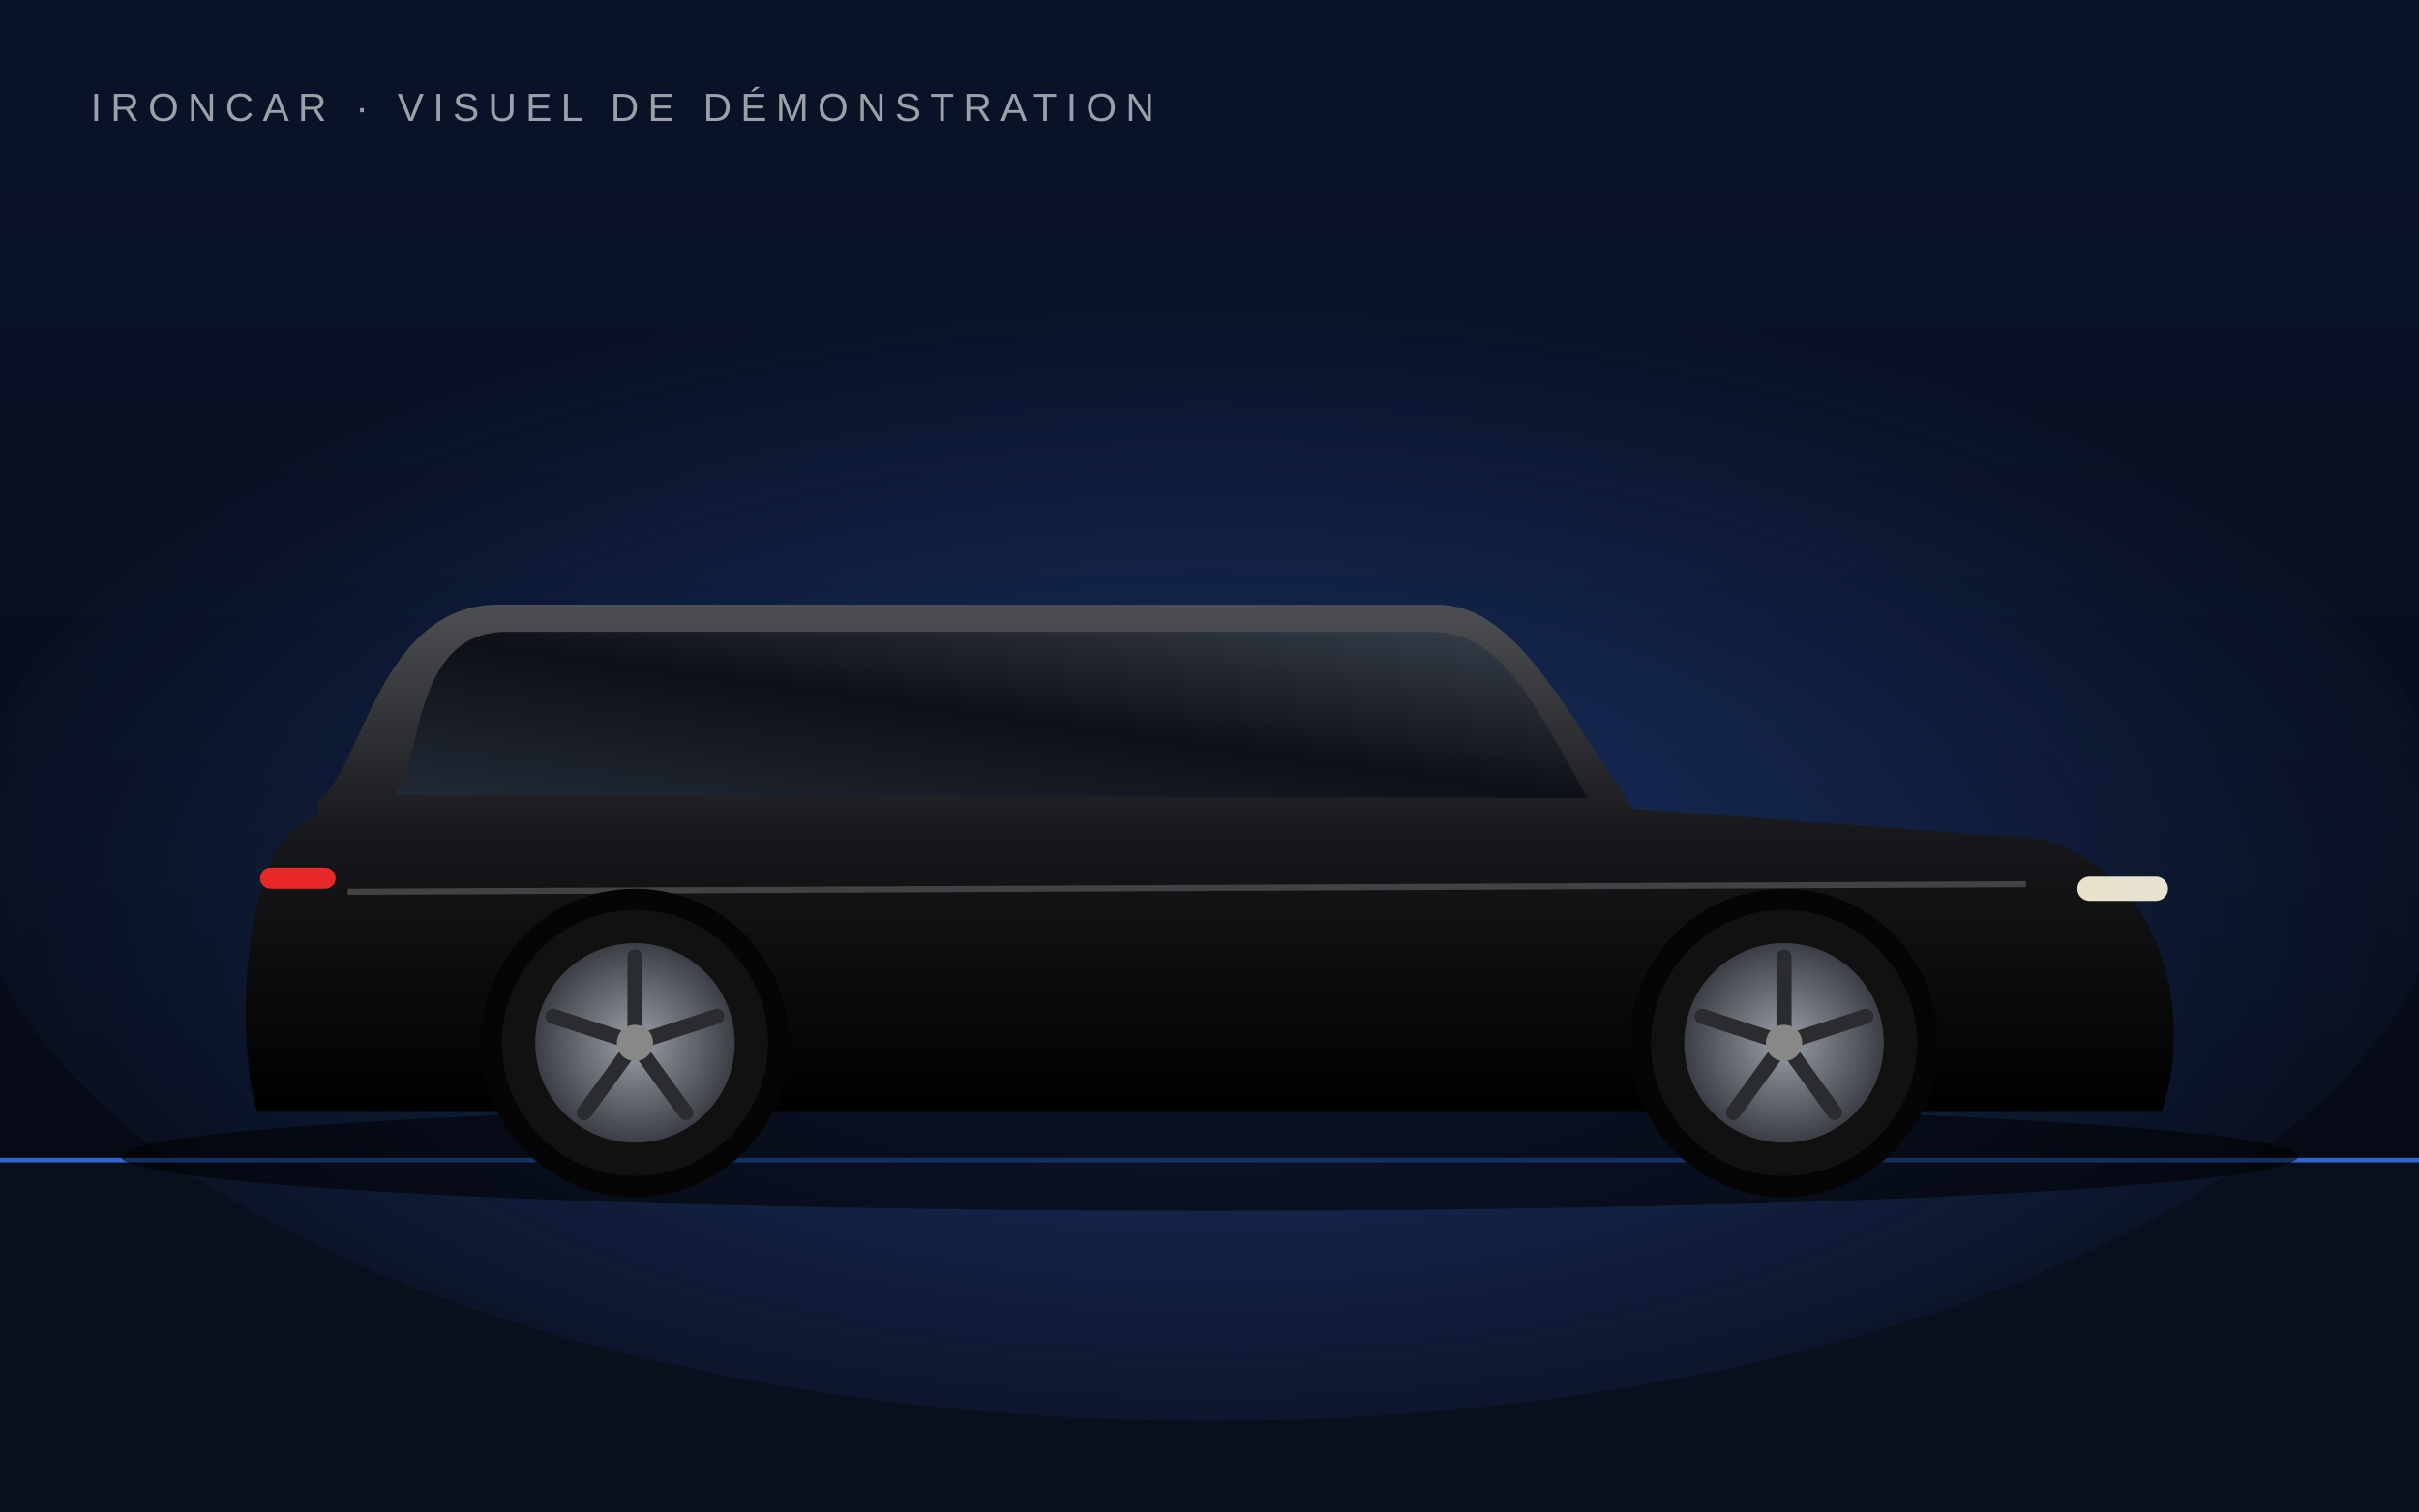
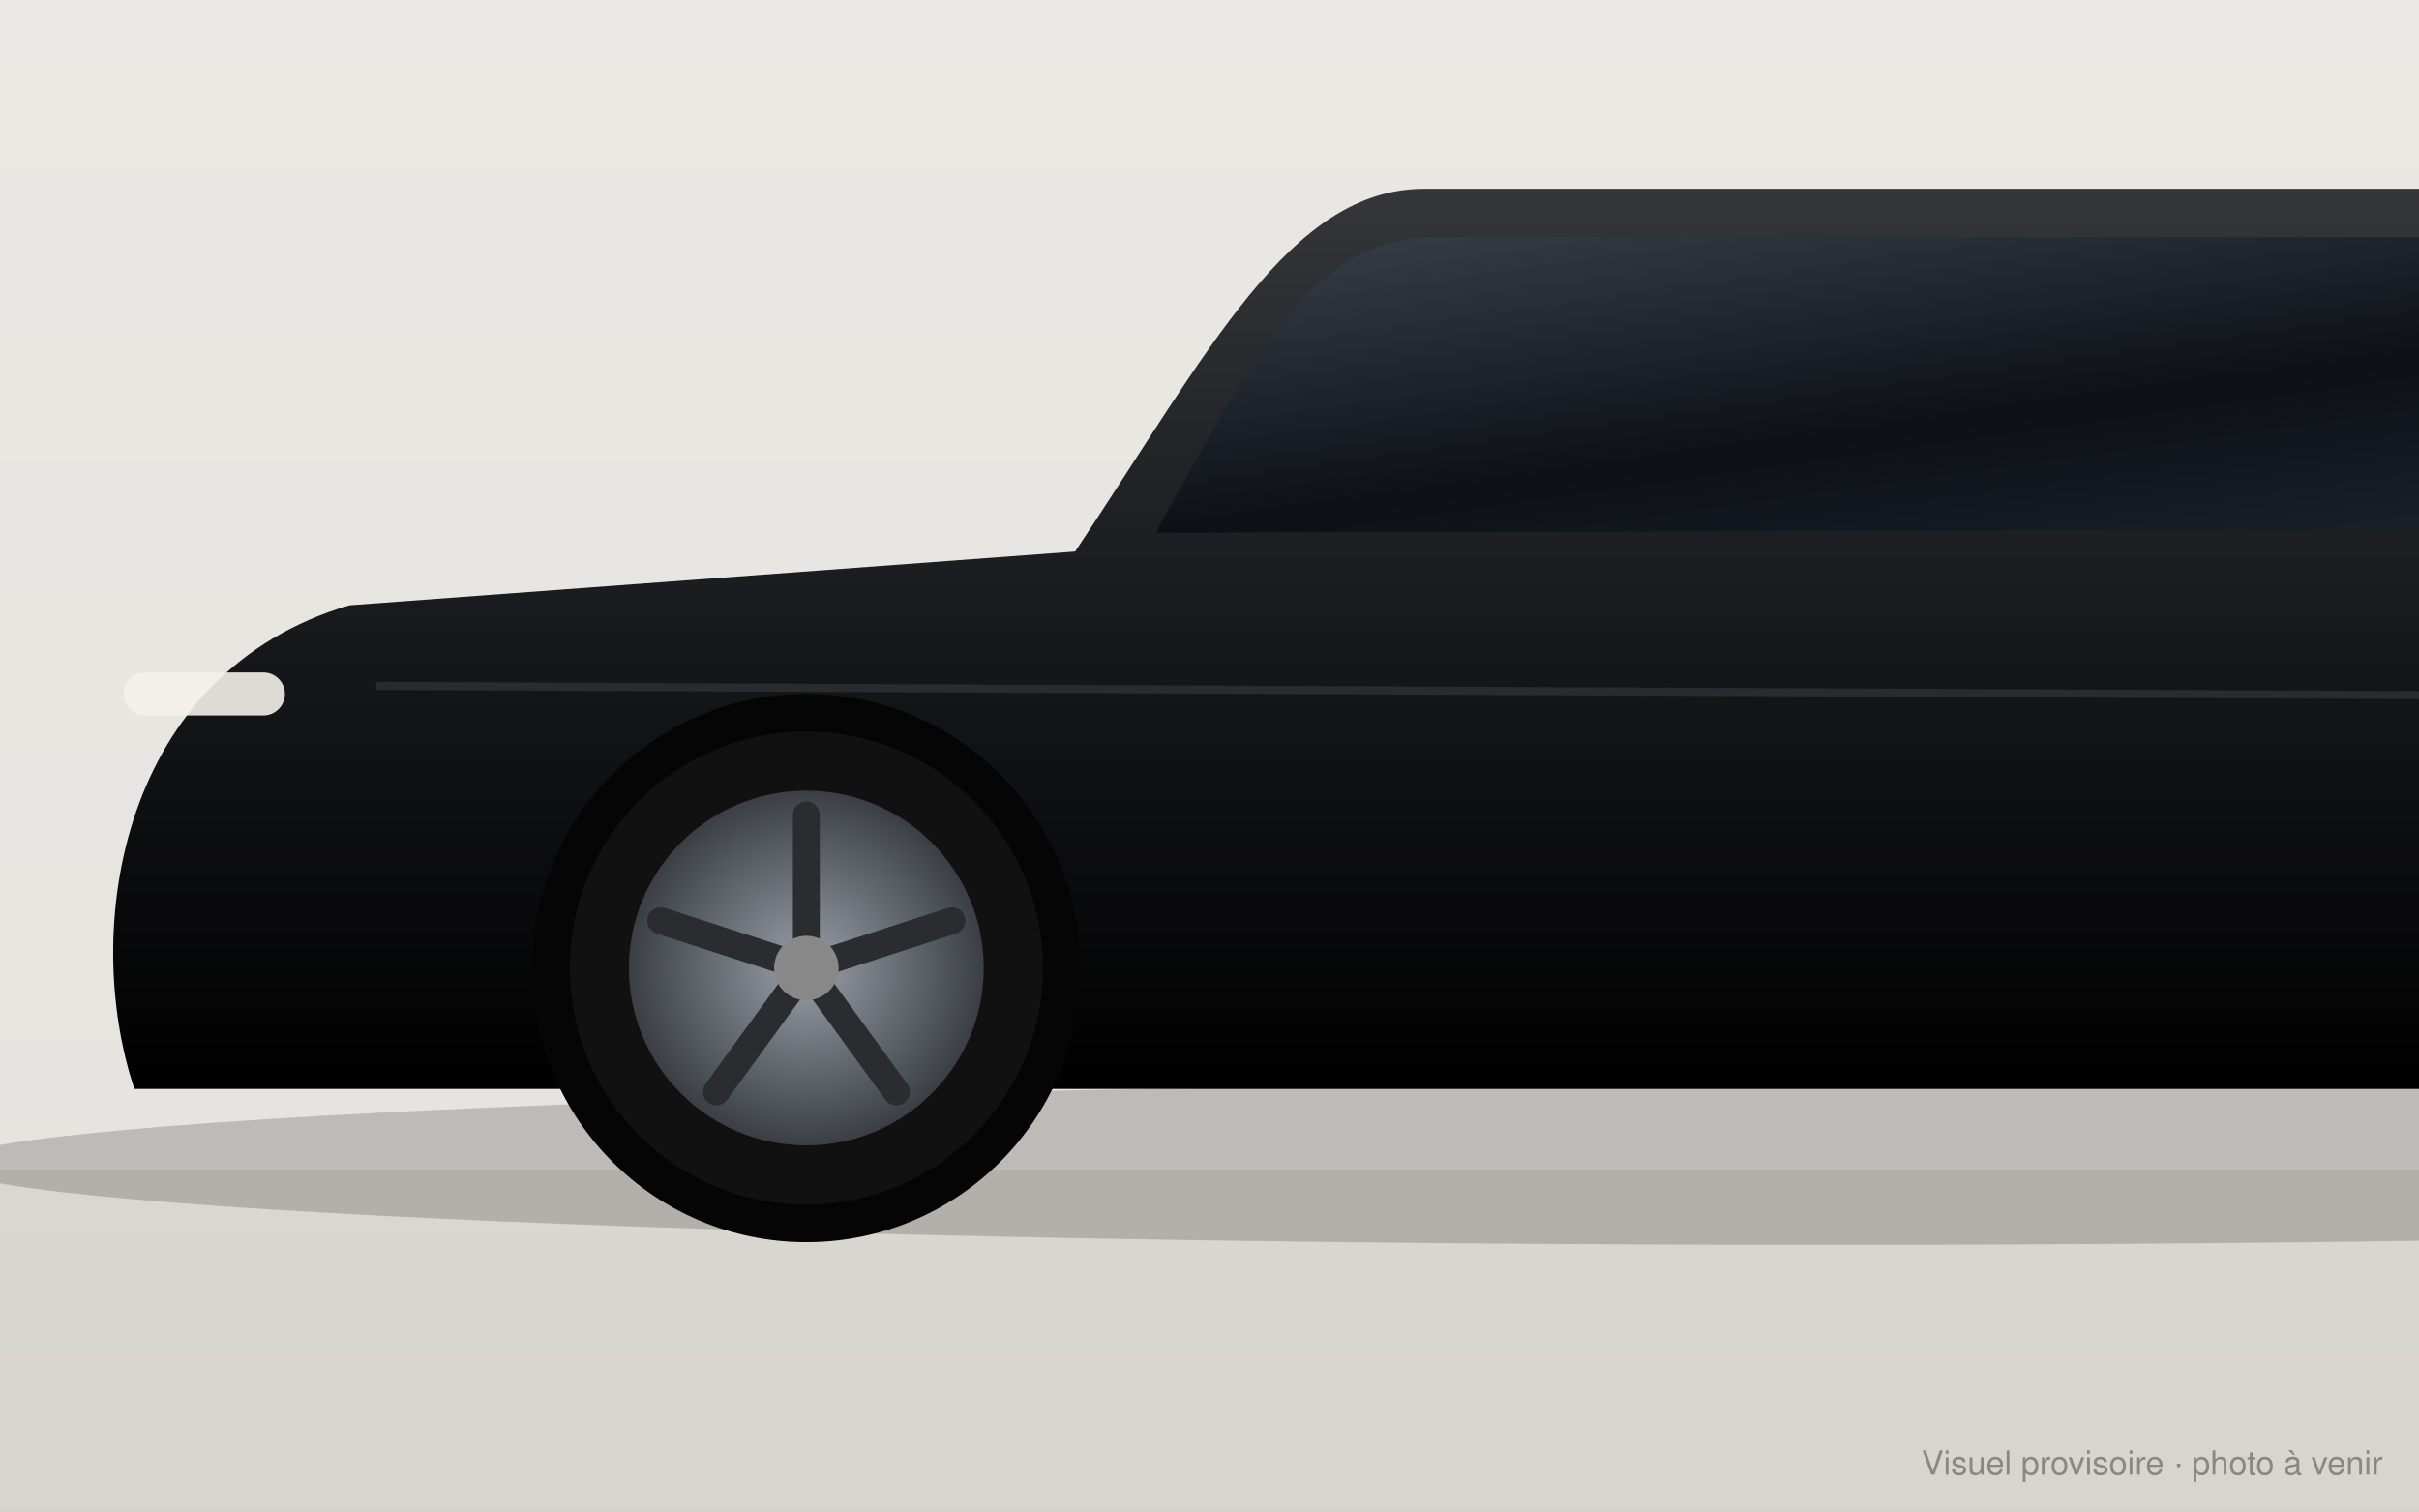
- <svg xmlns="http://www.w3.org/2000/svg" viewBox="0 0 1600 1000" width="1600" height="1000">
+ <svg xmlns="http://www.w3.org/2000/svg" viewBox="120 330 900 562" width="1600" height="1000">
  <defs>
-     <linearGradient id="bg" x1="0" y1="0" x2="0" y2="1">
-       <stop offset="0" stop-color="#0b1530" />
-       <stop offset="1" stop-color="#050608" />
+     <linearGradient id="wall" x1="0" y1="0" x2="0" y2="1">
+       <stop offset="0" stop-color="#eeede9" />
+       <stop offset="1" stop-color="#e2e0db" />
    </linearGradient>
-     <radialGradient id="spot" cx=".5" cy=".55" r=".55">
-       <stop offset="0" stop-color="#3d7bff" stop-opacity=".35" />
-       <stop offset="1" stop-color="#3d7bff" stop-opacity="0" />
-     </radialGradient>
+     <linearGradient id="floor" x1="0" y1="0" x2="0" y2="1">
+       <stop offset="0" stop-color="#d9d7d1" />
+       <stop offset="1" stop-color="#cfcdc6" />
+     </linearGradient>
  </defs>
-   <rect x="-200" y="-200" width="2000" height="1400" fill="url(#bg)" />
-   <rect x="-200" y="765" width="2000" height="500" fill="#0a0f1e" />
-   <ellipse cx="800" cy="560" rx="820" ry="380" fill="url(#spot)" />
-   <rect x="-200" y="766" width="2000" height="3" fill="#3d7bff" opacity=".8" />
-   <g transform="translate(1600 0) scale(-1 1)">
+   <rect x="-200" y="-200" width="2000" height="1400" fill="url(#wall)" />
+   <rect x="-200" y="765" width="2000" height="500" fill="url(#floor)" />
+   <g>
    <defs>
      <linearGradient id="paint" x1="0" y1="0" x2="0" y2="1">
-         <stop offset="0" stop-color="#4e4f52" />
-         <stop offset=".45" stop-color="#17181b" />
+         <stop offset="0" stop-color="#353639" />
+         <stop offset=".5" stop-color="#17181b" />
        <stop offset="1" stop-color="#000000" />
      </linearGradient>
      <linearGradient id="glass" x1="0" y1="0" x2="1" y2="1">
        <stop offset="0" stop-color="#3a414c" />
        <stop offset=".5" stop-color="#0d1016" />
        <stop offset="1" stop-color="#232a35" />
      </linearGradient>
      <radialGradient id="rim">
        <stop offset="0" stop-color="#9aa0a8" />
        <stop offset="1" stop-color="#3b3f45" />
      </radialGradient>
    </defs>
-     <ellipse cx="800" cy="765" rx="720" ry="36" fill="#000" opacity=".55" />
+     <ellipse cx="800" cy="763" rx="700" ry="30" fill="#000" opacity=".18" />
    <path d="M170,735 C150,675 165,580 250,555     L520,535 C570,460 600,400 650,400     L1270,400 C1350,400 1360,510 1390,530     L1390,540 C1440,550 1445,685 1430,735 Z" fill="url(#paint)" />
    <path d="M550,528 C590,455 610,418 655,418     L1265,418 C1330,418 1320,510 1340,526 Z" fill="url(#glass)" />
-     <path d="M260,585 L1370,590" stroke="#717275" stroke-opacity=".5" stroke-width="4" />
-     <rect x="166" y="580" width="60" height="16" rx="8" fill="#fff7e0" opacity=".9" />
-     <rect x="1378" y="574" width="50" height="14" rx="7" fill="#ff2a2a" opacity=".9" />
+     <path d="M260,585 L1370,590" stroke="#535457" stroke-opacity=".35" stroke-width="3" />
+     <rect x="166" y="580" width="60" height="16" rx="8" fill="#f4f1ea" opacity=".9" />
+     <rect x="1378" y="574" width="50" height="14" rx="7" fill="#9c1c1c" opacity=".85" />
    <circle cx="420" cy="690" r="102" fill="#050505" />
    <circle cx="420" cy="690" r="88" fill="#111" />
    <circle cx="420" cy="690" r="66" fill="url(#rim)" />
    <rect x="415" y="628" width="10" height="58" rx="5" fill="#2a2c30" transform="rotate(0 420 690)" />
    <rect x="415" y="628" width="10" height="58" rx="5" fill="#2a2c30" transform="rotate(72 420 690)" />
    <rect x="415" y="628" width="10" height="58" rx="5" fill="#2a2c30" transform="rotate(144 420 690)" />
    <rect x="415" y="628" width="10" height="58" rx="5" fill="#2a2c30" transform="rotate(216 420 690)" />
    <rect x="415" y="628" width="10" height="58" rx="5" fill="#2a2c30" transform="rotate(288 420 690)" />
    <circle cx="420" cy="690" r="12" fill="#888" />
    <circle cx="1180" cy="690" r="102" fill="#050505" />
    <circle cx="1180" cy="690" r="88" fill="#111" />
    <circle cx="1180" cy="690" r="66" fill="url(#rim)" />
    <rect x="1175" y="628" width="10" height="58" rx="5" fill="#2a2c30" transform="rotate(0 1180 690)" />
    <rect x="1175" y="628" width="10" height="58" rx="5" fill="#2a2c30" transform="rotate(72 1180 690)" />
    <rect x="1175" y="628" width="10" height="58" rx="5" fill="#2a2c30" transform="rotate(144 1180 690)" />
    <rect x="1175" y="628" width="10" height="58" rx="5" fill="#2a2c30" transform="rotate(216 1180 690)" />
    <rect x="1175" y="628" width="10" height="58" rx="5" fill="#2a2c30" transform="rotate(288 1180 690)" />
    <circle cx="1180" cy="690" r="12" fill="#888" />
  </g>
-   <text x="60" y="80" font-family="Arial, sans-serif" font-size="26" letter-spacing="6" fill="#fff" opacity=".6">IRONCAR · VISUEL DE DÉMONSTRATION</text>
+   <text x="1006.5" y="878.512" text-anchor="end" font-family="Helvetica, Arial, sans-serif" font-size="12.375" fill="#8a8882">Visuel provisoire · photo à venir</text>
</svg>
